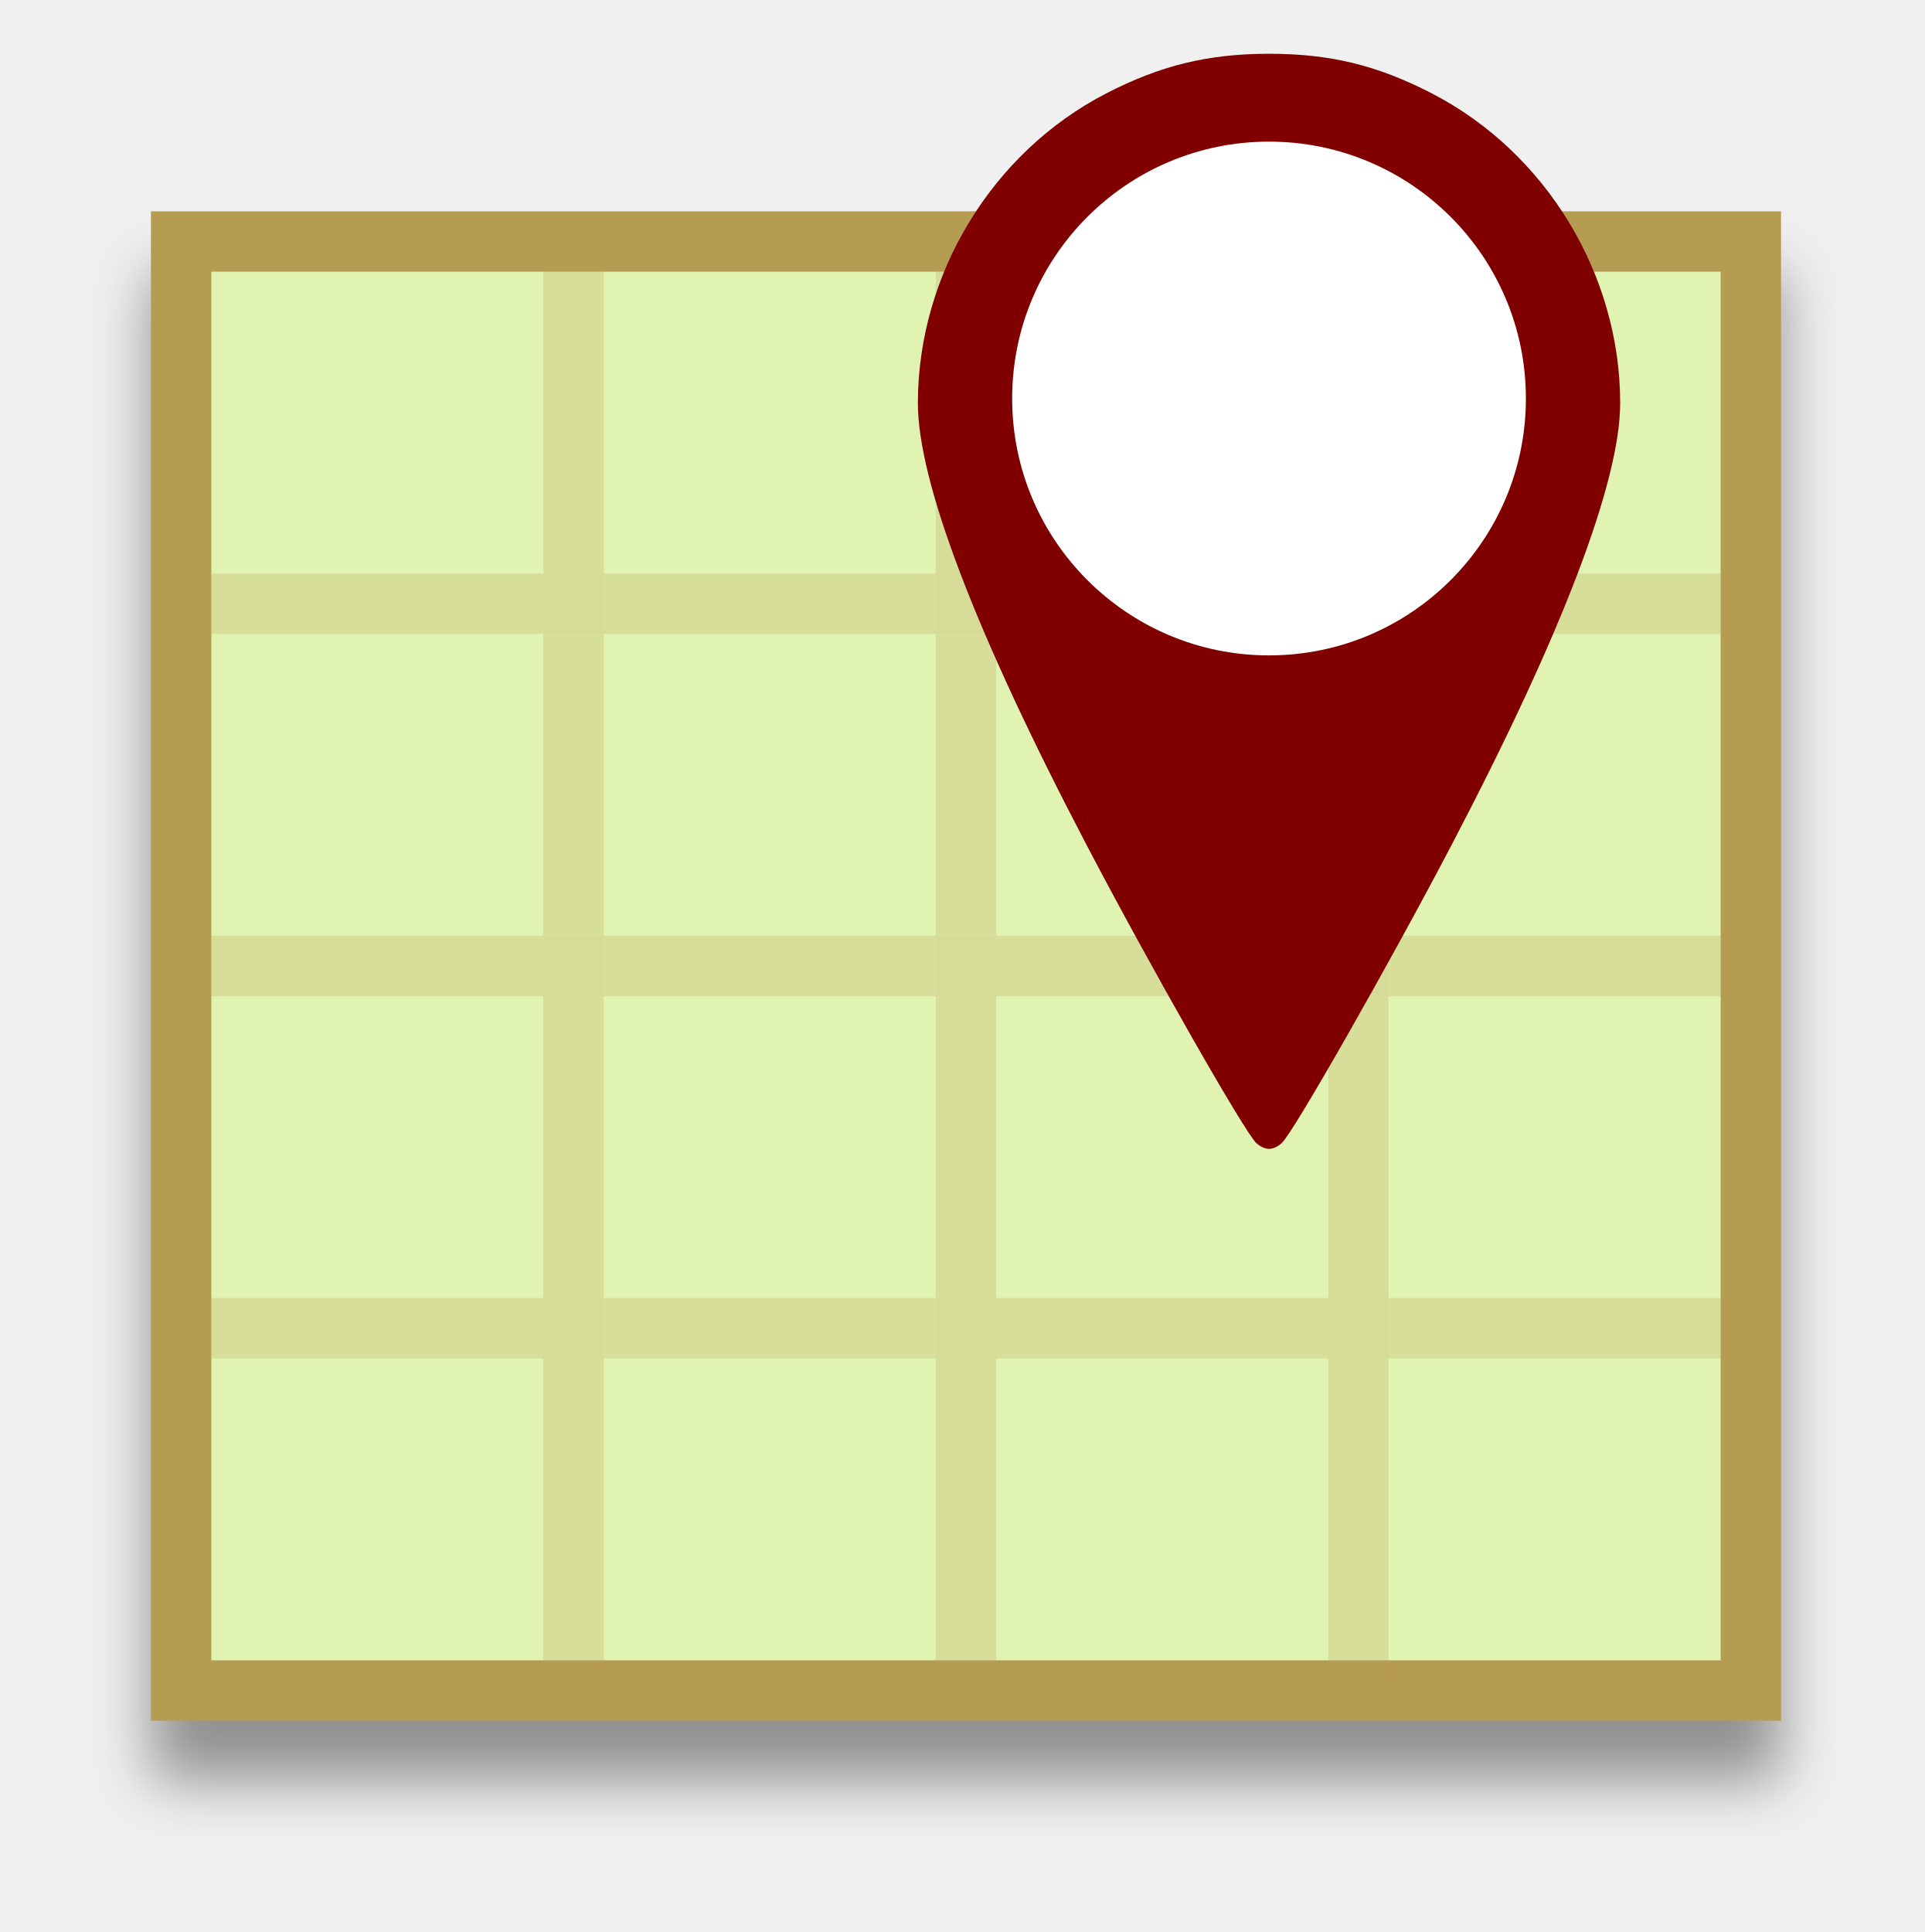
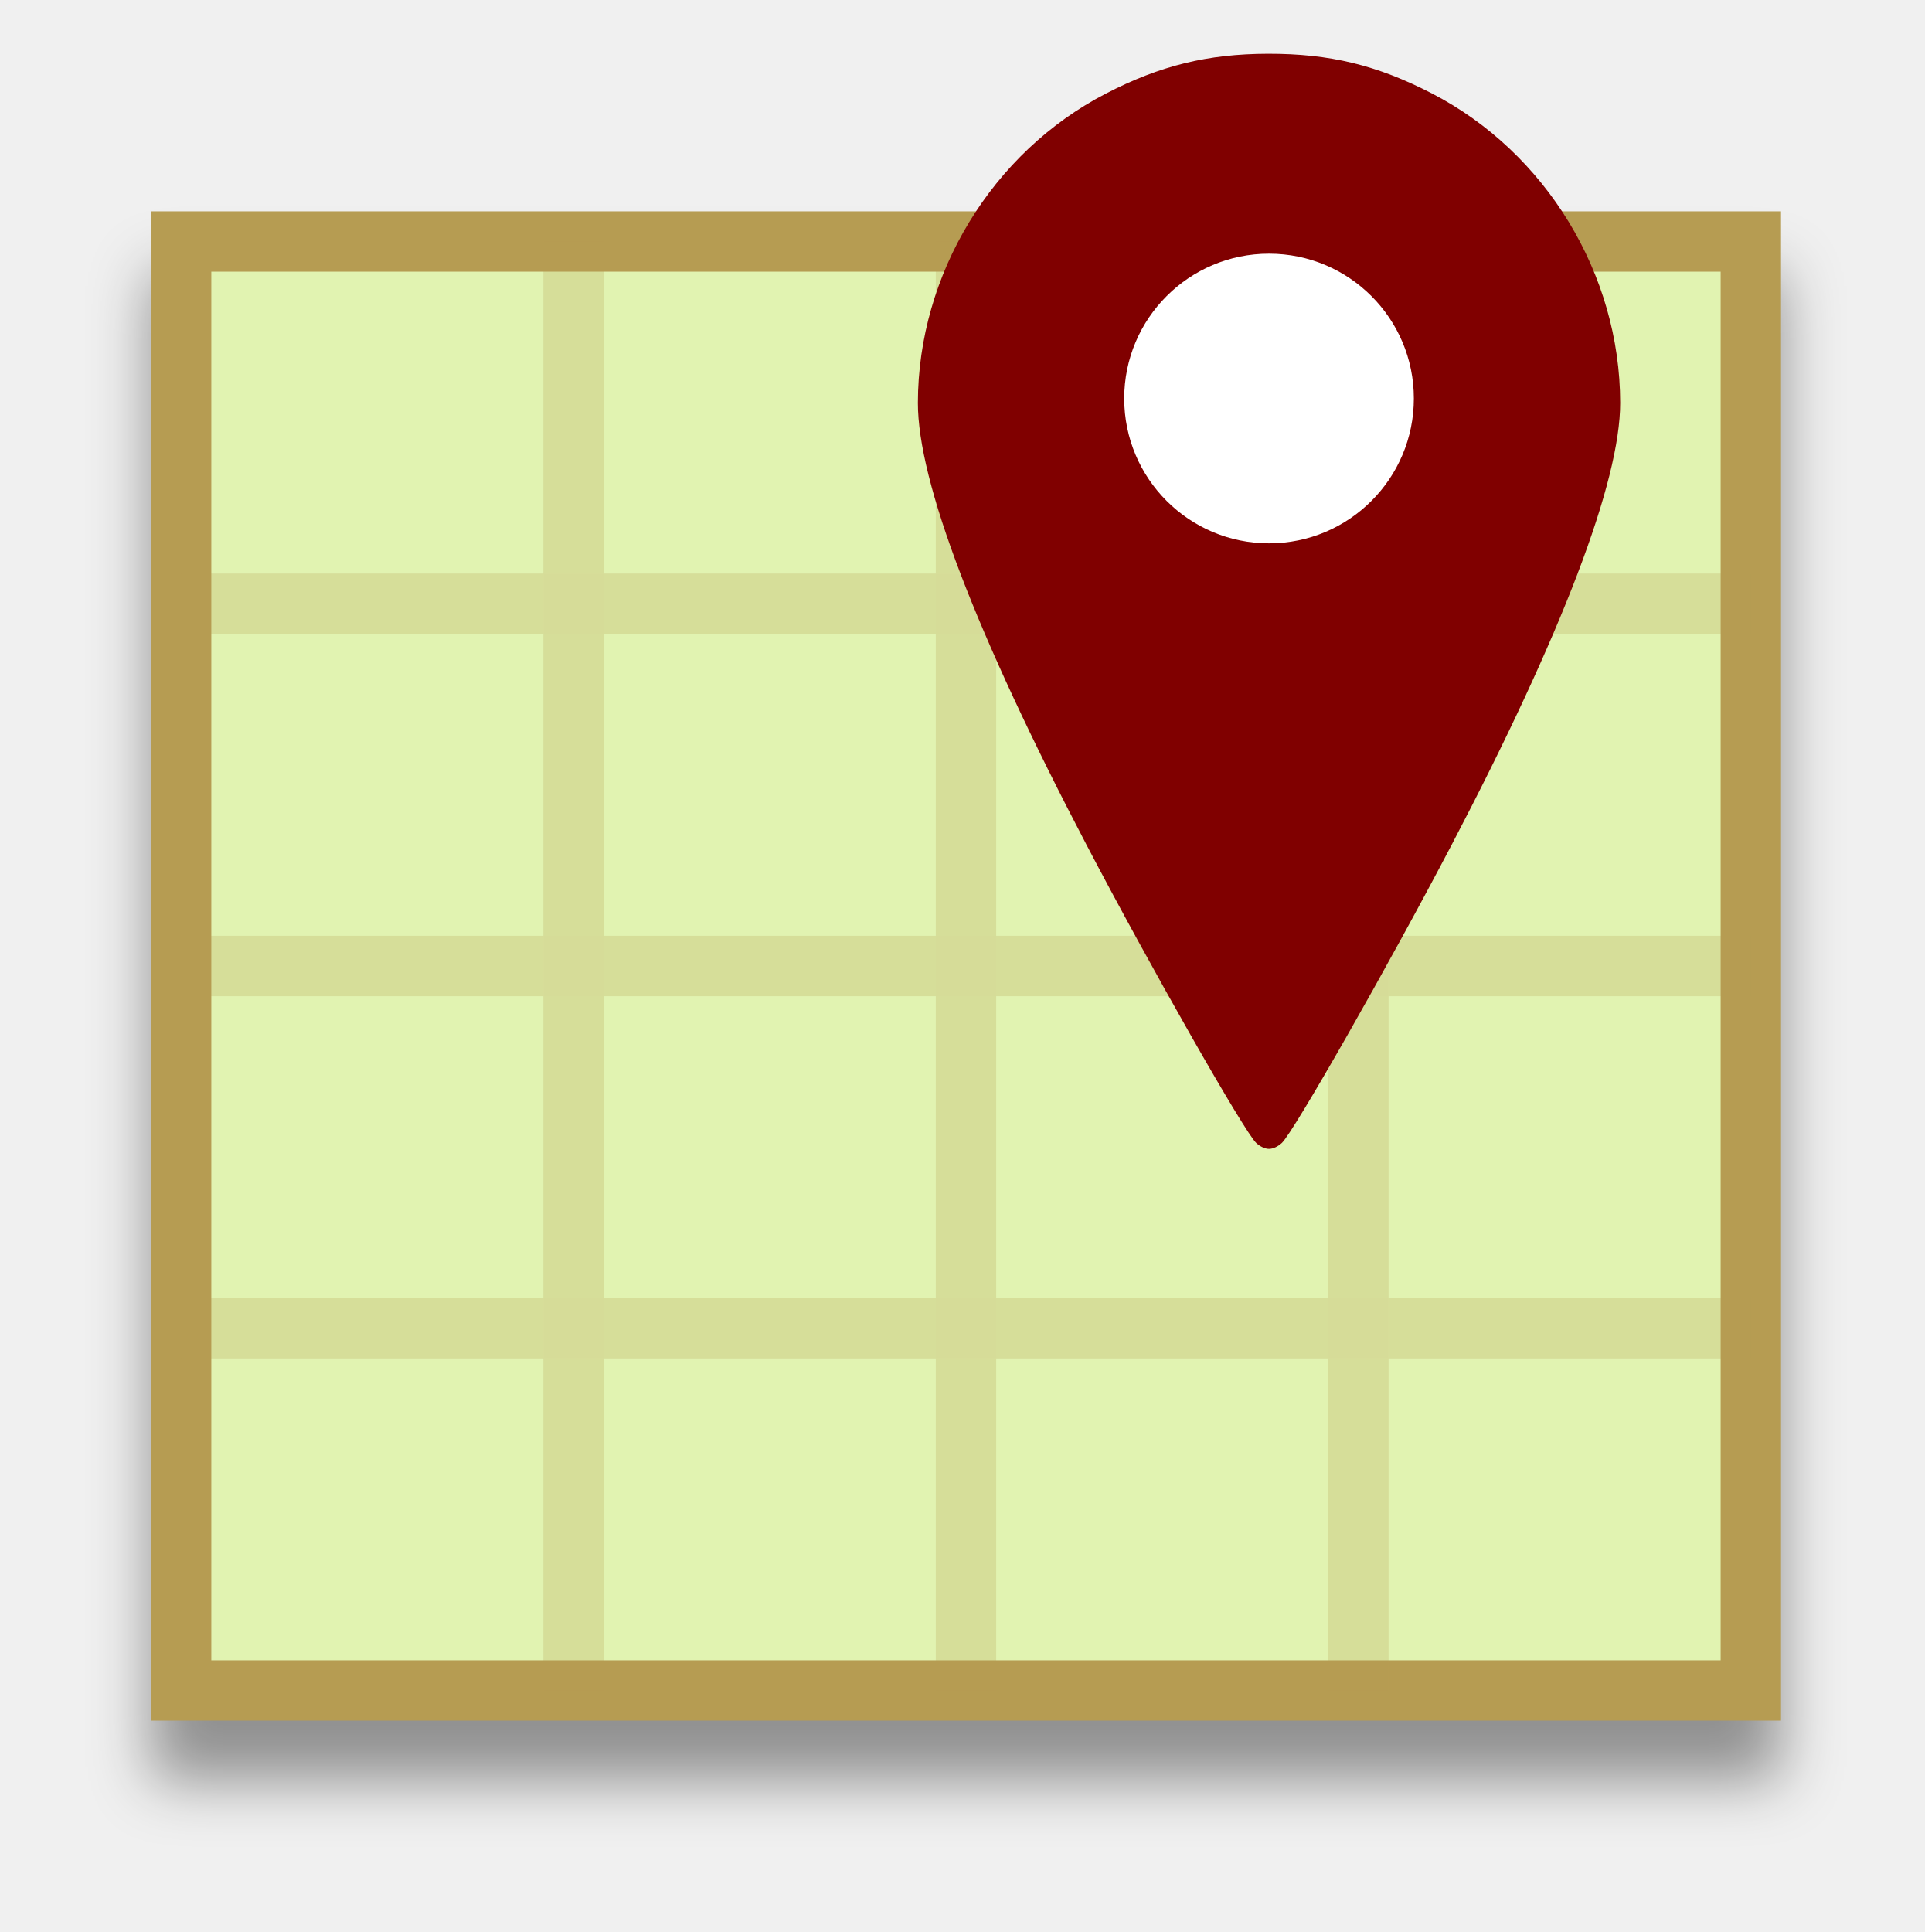
<svg xmlns="http://www.w3.org/2000/svg" aria-hidden="true" role="img" class="iconify iconify--logos" width="31.88" height="32" preserveAspectRatio="xMidYMid meet" viewBox="0 0 256 257" version="1.1" id="svg20" xml:space="preserve">
  <defs id="defs14">
    <linearGradient id="IconifyId1813088fe1fbc01fb466" x1="-.828%" x2="57.636%" y1="7.652%" y2="78.411%">
      <stop offset="0%" stop-color="#41D1FF" id="stop2" />
      <stop offset="100%" stop-color="#BD34FE" id="stop4" />
    </linearGradient>
    <linearGradient id="IconifyId1813088fe1fbc01fb467" x1="43.376%" x2="50.316%" y1="2.242%" y2="89.03%">
      <stop offset="0%" stop-color="#FFEA83" id="stop7" />
      <stop offset="8.333%" stop-color="#FFDD35" id="stop9" />
      <stop offset="100%" stop-color="#FFA800" id="stop11" />
    </linearGradient>
    <filter style="color-interpolation-filters:sRGB" id="filter2016" x="-0.065" y="-0.071" width="1.131" height="1.142">
      <feGaussianBlur stdDeviation="4.016" id="feGaussianBlur2018" />
    </filter>
  </defs>
  <rect style="opacity:0.4;fill:#000000;fill-opacity:1;stroke:#000000;stroke-width:8.031;stroke-linecap:round;stroke-miterlimit:10;stroke-dasharray:none;stroke-opacity:1;filter:url(#filter2016)" id="rect2014" width="208.812" height="192.75" x="24.076" y="40.156" ry="0" />
  <rect style="fill:#e1f3b1;fill-opacity:1;stroke:#b69c52;stroke-width:8.031;stroke-linecap:round;stroke-miterlimit:10;stroke-dasharray:none;stroke-opacity:1" id="rect305" width="208.812" height="192.75" x="24.076" y="32.125" ry="0" />
  <g id="g2012" style="opacity:0.261">
    <path style="fill:none;stroke:#b69c52;stroke-width:8.031px;stroke-linecap:butt;stroke-linejoin:miter;stroke-opacity:0.955" d="M 24.076,128.5 H 232.888" id="path1409" />
    <path style="fill:none;stroke:#b69c52;stroke-width:8.031px;stroke-linecap:butt;stroke-linejoin:miter;stroke-opacity:0.955" d="M 24.076,176.688 H 232.888" id="path1894" />
    <path style="fill:none;stroke:#b69c52;stroke-width:8.031px;stroke-linecap:butt;stroke-linejoin:miter;stroke-opacity:0.955" d="M 24.076,80.312 H 232.888" id="path1896" />
    <path style="fill:none;stroke:#b69c52;stroke-width:8.031px;stroke-linecap:butt;stroke-linejoin:miter;stroke-opacity:0.955" d="m 76.279,32.125 v 192.75" id="path1902" />
    <path style="fill:none;stroke:#b69c52;stroke-width:8.031px;stroke-linecap:butt;stroke-linejoin:miter;stroke-opacity:0.955" d="m 128.482,32.125 v 192.75" id="path2000" />
    <path style="fill:none;stroke:#b69c52;stroke-width:8.031px;stroke-linecap:butt;stroke-linejoin:miter;stroke-opacity:0.955" d="m 180.685,32.125 v 192.75" id="path2002" />
  </g>
  <g id="layer1" transform="matrix(0.3165768,0,0,0.3165768,168.7955,152.8255)" style="stroke-width:95.883">
    <path style="fill:#800000;stroke:none;stroke-width:25.369px;stroke-linecap:butt;stroke-linejoin:miter;stroke-opacity:1" d="M -5.37,-2.474 C -10.242,-6.94 -49.956,-76.686 -76.604,-127.577 c -46.734,-89.249 -70.983,-152.78 -70.95,-185.883 0.057,-54.082 31.174,-105.245 79.068,-129.994 22.718,-11.74 42.685,-16.639 68.036,-16.695 25.97,-0.057 45.833,4.753 68.934,16.693 47.9,24.758 79.015,75.914 79.07,129.996 0.029,33.025 -24.365,97.001 -70.832,185.732 C 50.042,-76.784 10.273,-6.973 5.369,-2.474 3.692,-0.937 1.66,0 3.6115871e-5,0 -1.659,0 -3.693,-0.937 -5.37,-2.474 Z" id="path4881" />
-     <path style="fill:#ffffff;stroke:none;stroke-width:25.369px;stroke-linecap:butt;stroke-linejoin:miter;stroke-opacity:1" d="m 107.937,-315.294 a 107.937,107.937 0 1 1 -215.875,0 107.937,107.937 0 1 1 215.875,0 z" id="path4883" />
+     <path style="fill:#ffffff;stroke:none;stroke-width:25.369px;stroke-linecap:butt;stroke-linejoin:miter;stroke-opacity:1" d="m 60.853,-315.294 a 60.853,60.853 0 1 1 -121.706,0 60.853,60.853 0 1 1 121.706,0 z" id="path4883" />
  </g>
</svg>
